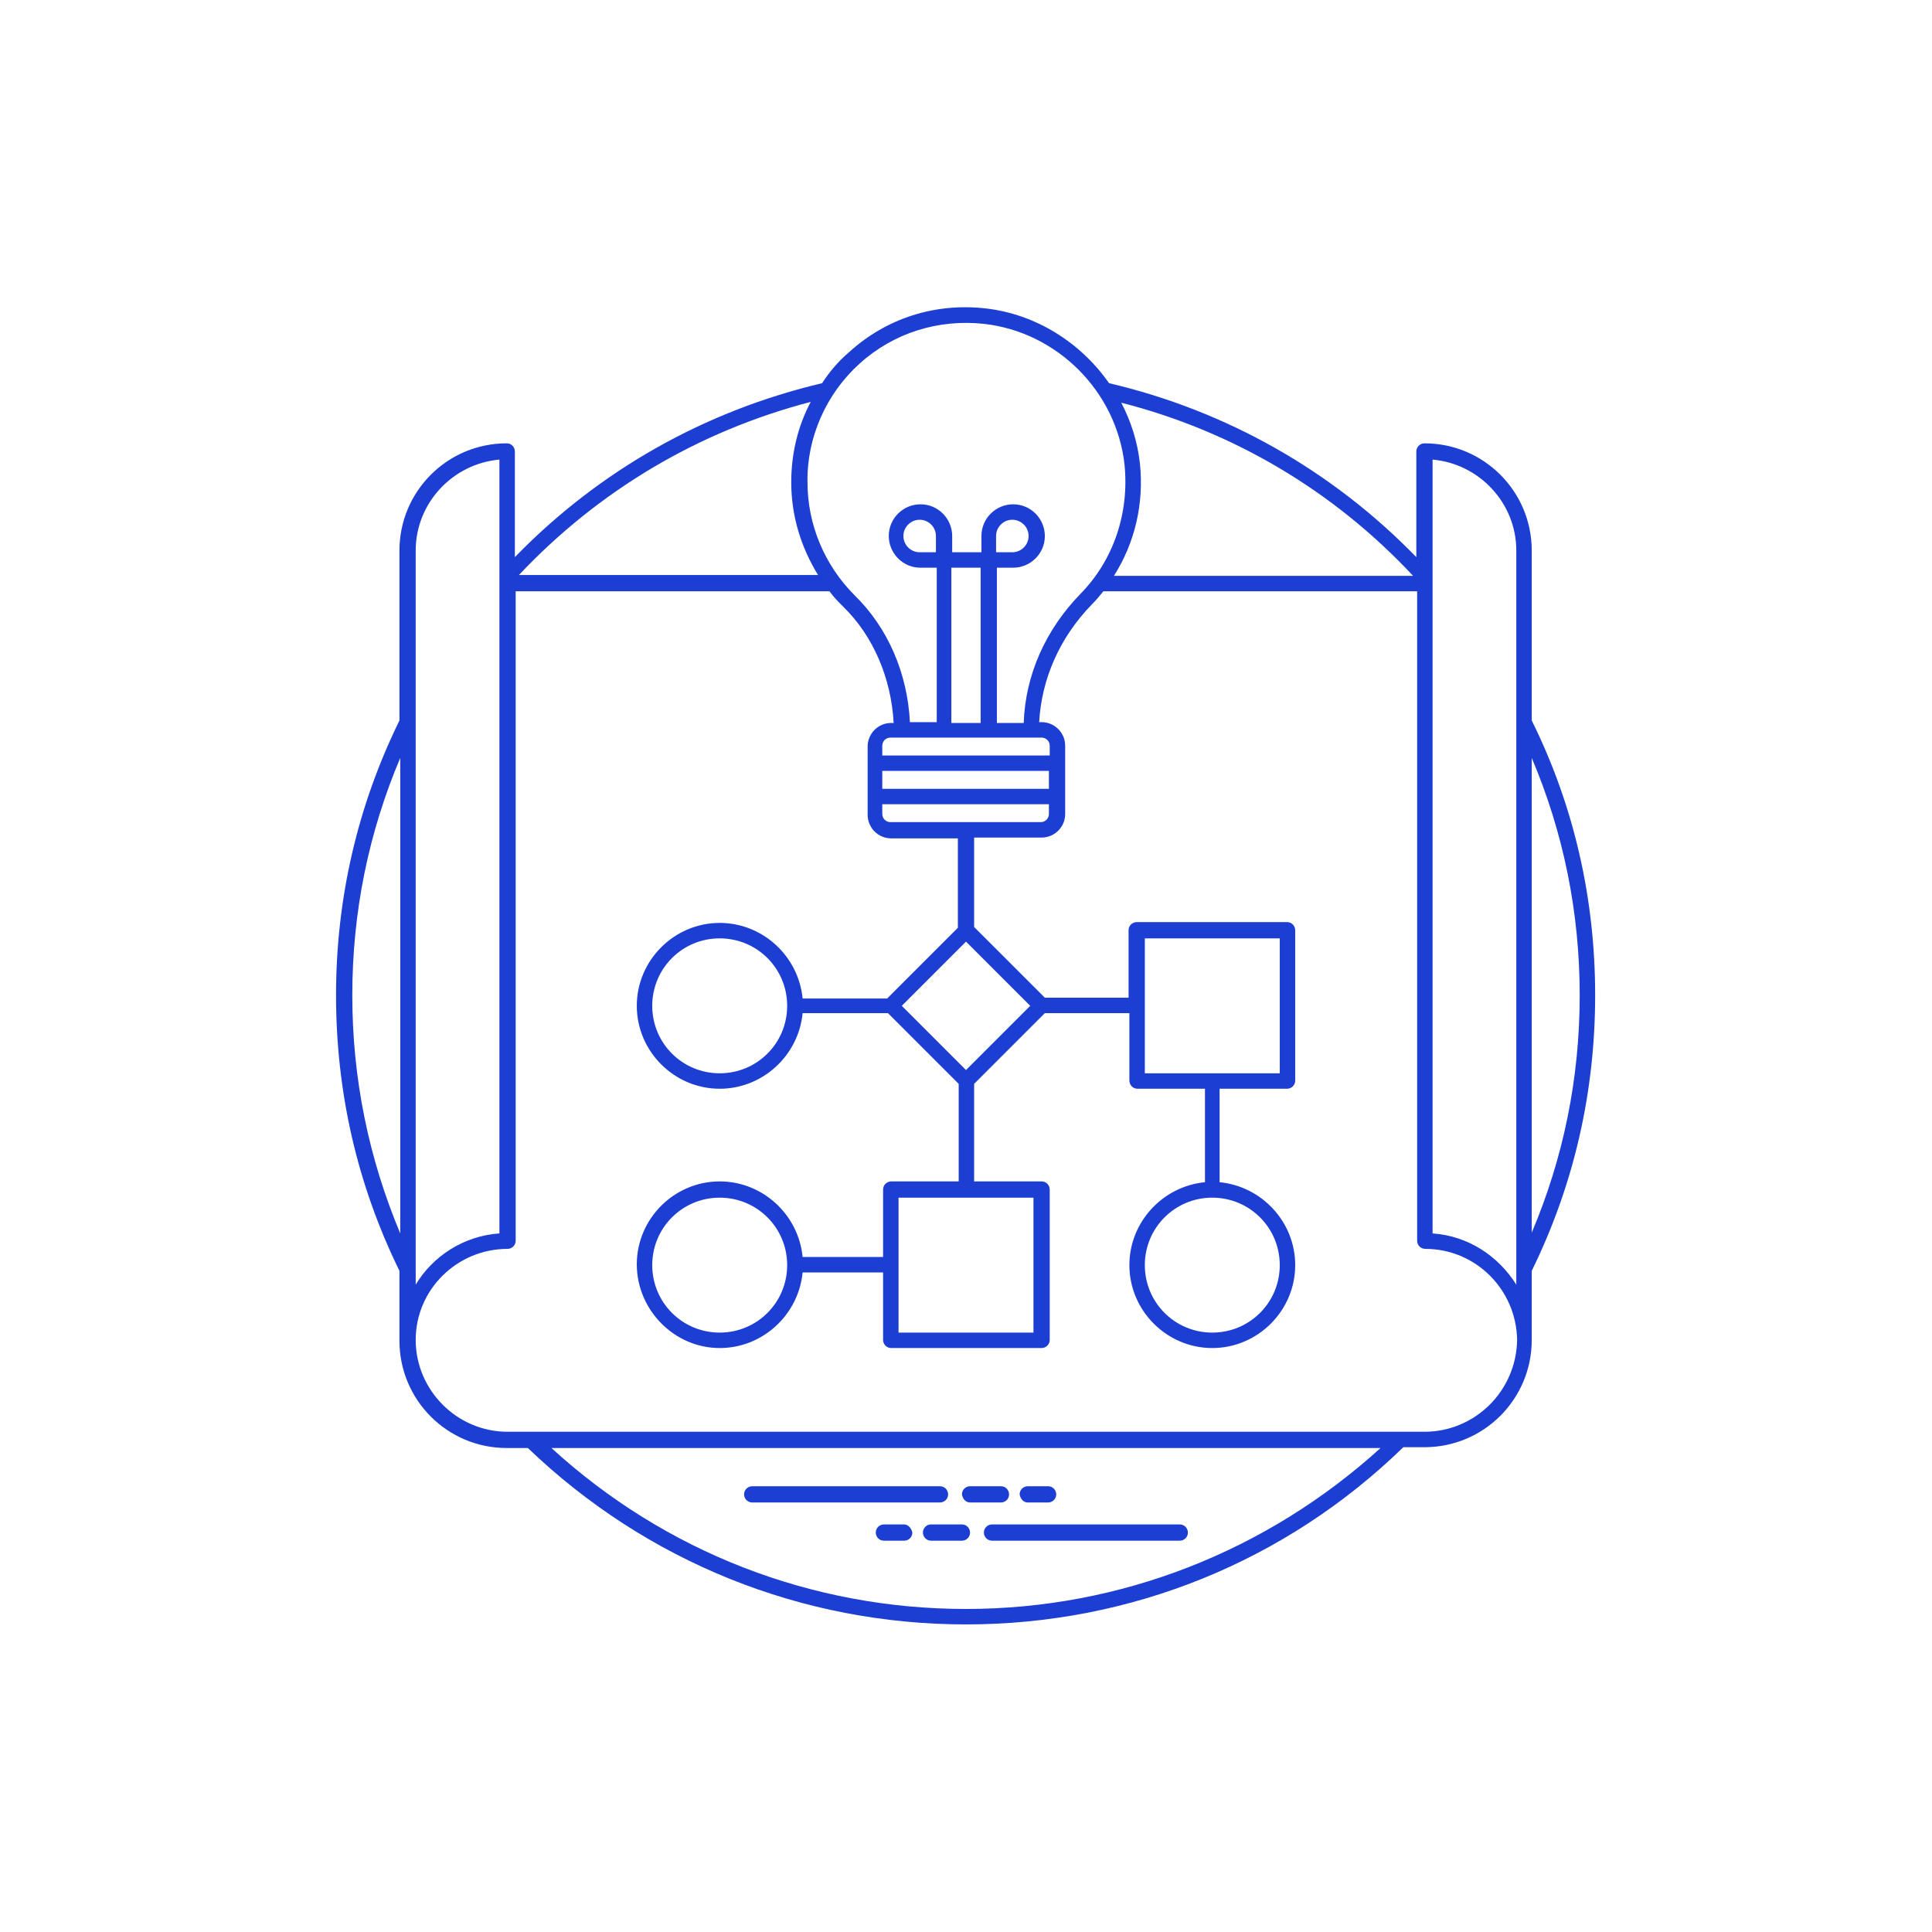
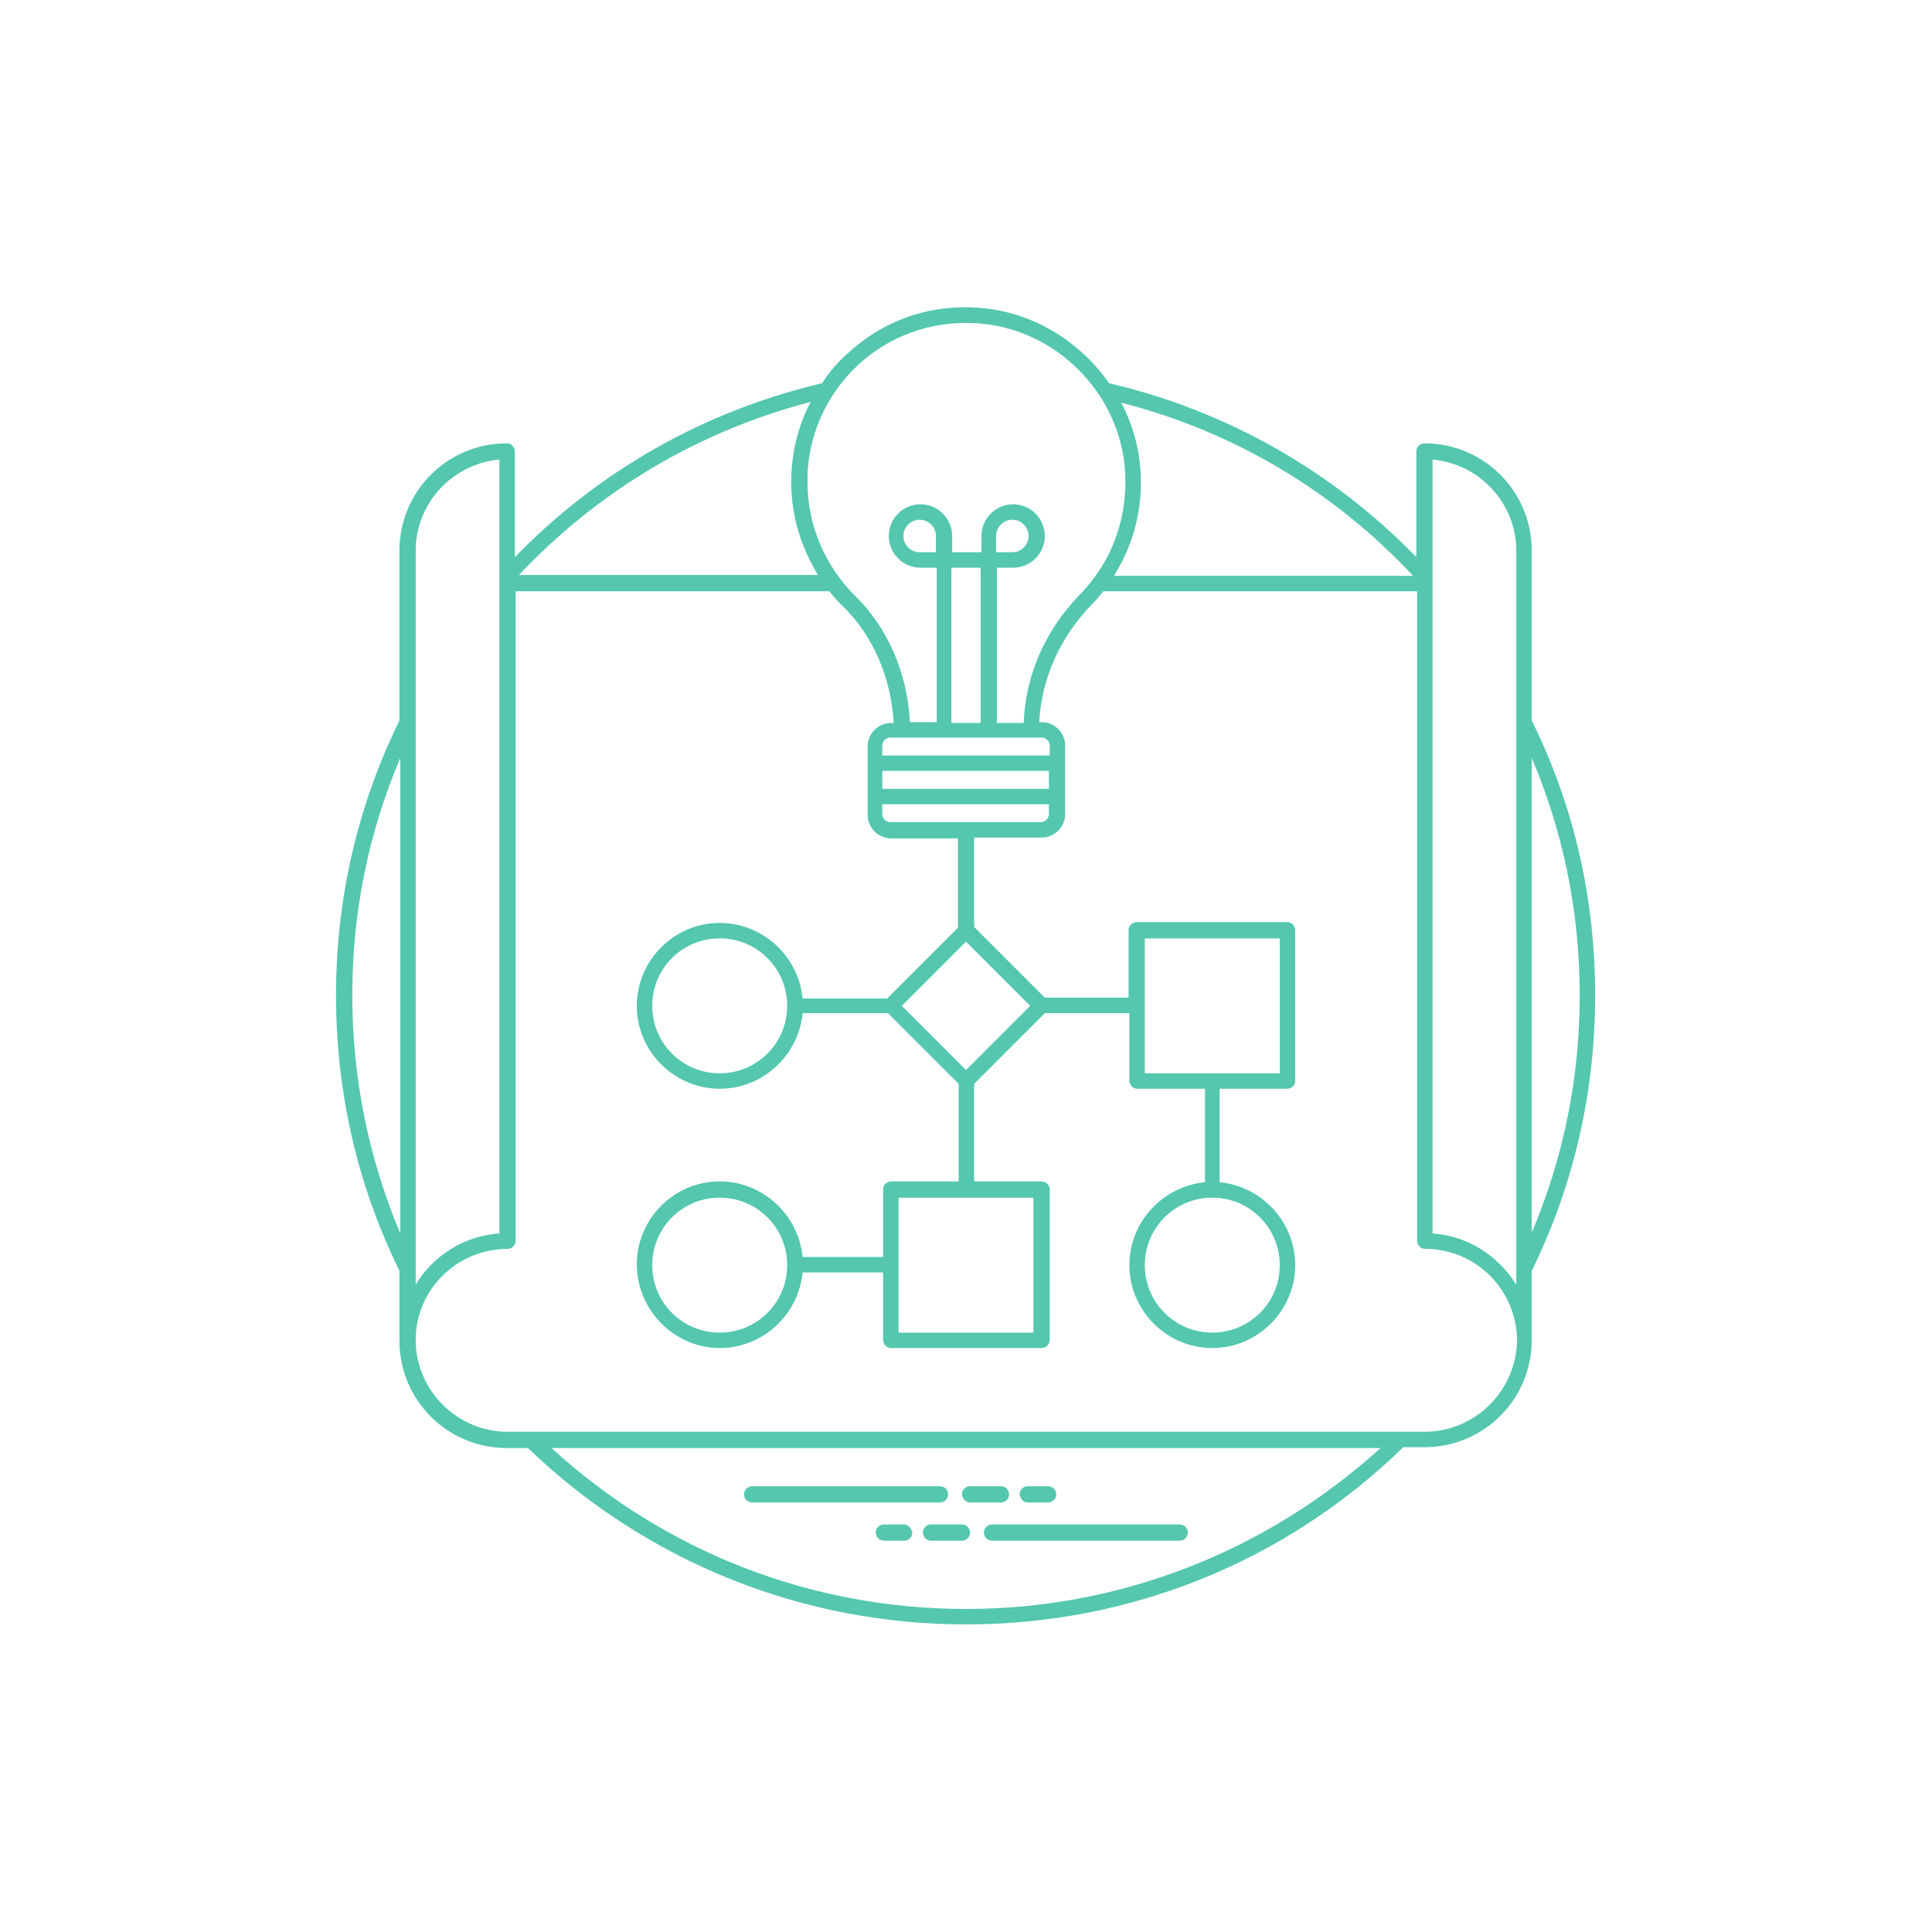
<svg xmlns="http://www.w3.org/2000/svg" width="100" height="100">
-   <svg fill="#1c3ed3" transform="matrix(.69 0 0 .69 15.5 15.5)" viewBox="0 0 164 164">
+   <svg fill="#54c7ae" transform="matrix(.69 0 0 .69 15.5 15.5)" viewBox="0 0 164 164">
    <path d="M55.7 148h23.1c.5 0 1-.4 1-1 0-.5-.4-1-1-1H55.7c-.5 0-1 .4-1 1s.5 1 1 1zM82.5 148h3.8c.5 0 1-.4 1-1 0-.5-.4-1-1-1h-3.8c-.5 0-1 .4-1 1 .1.6.5 1 1 1zM89.6 148h2.5c.5 0 1-.4 1-1 0-.5-.4-1-1-1h-2.5c-.5 0-1 .4-1 1 .1.6.5 1 1 1zM84.2 151.7c0 .5.4 1 1 1h23.1c.5 0 1-.4 1-1 0-.5-.4-1-1-1H85.2c-.6 0-1 .5-1 1zM76.7 151.7c0 .5.4 1 1 1h3.8c.5 0 1-.4 1-1 0-.5-.4-1-1-1h-3.8c-.6 0-1 .5-1 1zM74.4 150.7h-2.5c-.5 0-1 .4-1 1 0 .5.4 1 1 1h2.5c.5 0 1-.4 1-1-.1-.5-.5-1-1-1z" />
    <path d="M151.6 119.5c5.2-10.6 7.8-22 7.8-33.9 0-11.9-2.6-23.3-7.8-33.8V30.9c0-7.3-5.9-13.2-13.2-13.2-.5 0-1 .4-1 1v13c-10.3-10.6-23.3-18-37.8-21.4-3.5-5-9-8.5-15.2-9.2-6.2-.7-12.2 1.2-16.8 5.4-1.3 1.1-2.4 2.4-3.3 3.8C49.9 13.7 36.9 21 26.5 31.7v-13c0-.5-.4-1-1-1-7.3 0-13.2 5.9-13.2 13.2v20.9c-5.2 10.6-7.8 22-7.8 33.8 0 11.9 2.6 23.3 7.8 33.9v8.6c0 7.3 5.9 13.2 13.2 13.2h2.6C42.7 155.3 61.8 163 82 163c20.2 0 39.3-7.7 53.8-21.8h2.6c7.3 0 13.2-5.9 13.2-13.2v-8.5zm5.9-33.9c0 10.2-2 20-5.9 29.2V56.4c3.9 9.2 5.9 19 5.9 29.2zm-7.8-54.7v90.3c-2.2-3.5-5.9-6-10.3-6.3V19.7c5.7.5 10.3 5.3 10.3 11.2zM137 34h-36.8c2.6-4.1 3.7-8.9 3.2-13.8-.3-2.7-1.1-5.2-2.3-7.5 13.7 3.5 26.1 10.8 35.9 21.3zM68.9 7.9c4.2-3.8 9.7-5.5 15.3-4.9 9 1 16.3 8.3 17.3 17.3.6 5.9-1.3 11.7-5.4 15.9-4.3 4.4-6.8 10-7 15.9h-3.3V33h2c2.1 0 3.9-1.7 3.9-3.9 0-2.1-1.7-3.9-3.9-3.9-2.1 0-3.9 1.7-3.9 3.9v2h-3.6v-2c0-2.1-1.7-3.9-3.9-3.9-2.1 0-3.9 1.7-3.9 3.9 0 2.1 1.7 3.9 3.9 3.9h2v19h-3.3c-.3-6-2.7-11.6-6.8-15.6-3.7-3.7-5.8-8.7-5.8-13.9-.1-5.5 2.3-10.9 6.4-14.6zm4.8 110.9v-8.3h16.6v16.6H73.7v-8.3zm8.3-24l-7.9-7.9L82 79l7.9 7.9-7.9 7.9zm-9.3-30.5c-.5 0-1-.4-1-1v-1.2h20.5v1.2c0 .5-.4 1-1 1H72.7zm19.6-4.1H71.7V58h20.5v2.2zm0-4.1H71.7v-1.2c0-.5.4-1 1-1h18.6c.5 0 1 .4 1 1v1.2zm-14-25h-2c-1.1 0-2-.9-2-2s.9-2 2-2 2 .9 2 2v2zm5.5 21h-3.6V33h3.6v19.1zm1.9-21v-2c0-1.1.9-2 2-2s2 .9 2 2-.9 2-2 2h-2zM62.9 12.6c-1.6 3-2.4 6.4-2.4 9.9 0 4.1 1.2 8 3.3 11.4H27c9.8-10.4 22.1-17.7 35.9-21.3zm-38.3 7.1v95.2c-4.4.3-8.2 2.8-10.3 6.3V30.9c0-5.9 4.6-10.7 10.3-11.2zM6.5 85.6c0-10.2 2-20 5.9-29.2v58.5c-3.9-9.3-5.9-19.1-5.9-29.3zM82 161.1c-19 0-37-7-51-19.8h102c-14 12.7-32 19.8-51 19.8zm56.4-21.8H25.6c-6.2 0-11.3-5.1-11.3-11.3 0-6.2 5.1-11.2 11.3-11.2.5 0 1-.4 1-1V35.9h38.6c.5.7 1.1 1.3 1.7 1.9 3.7 3.6 5.9 8.8 6.2 14.3h-.3c-1.6 0-2.9 1.3-2.9 2.9v8.4c0 1.6 1.3 2.9 2.9 2.9H81v11L72.3 86H61.9c-.5-5.2-4.9-9.3-10.2-9.3-5.6 0-10.2 4.6-10.2 10.2s4.6 10.2 10.2 10.2c5.3 0 9.7-4.1 10.2-9.3h10.5l8.7 8.7v12h-8.3c-.5 0-1 .4-1 1v8.3h-9.9c-.5-5.2-4.9-9.3-10.2-9.3-5.6 0-10.2 4.6-10.2 10.2S46.1 129 51.7 129c5.3 0 9.7-4.1 10.2-9.3h9.9v8.3c0 .5.4 1 1 1h18.5c.5 0 1-.4 1-1v-18.5c0-.5-.4-1-1-1H83v-12l8.7-8.7h10.4v8.3c0 .5.4 1 1 1h8.3v11.5c-5.2.5-9.3 4.9-9.3 10.2 0 5.6 4.6 10.2 10.2 10.2s10.2-4.6 10.2-10.2c0-5.3-4.1-9.7-9.3-10.2V97.1h8.3c.5 0 1-.4 1-1V77.6c0-.5-.4-1-1-1H103c-.5 0-1 .4-1 1v8.3H91.7L83 77.2v-11h8.3c1.6 0 2.9-1.3 2.9-2.9v-8.4c0-1.6-1.3-2.9-2.9-2.9H91c.3-5.3 2.5-10.4 6.5-14.5.5-.5 1-1.1 1.4-1.6h38.6v79.9c0 .5.4 1 1 1 6.2 0 11.2 5 11.3 11.2-.1 6.3-5.2 11.3-11.4 11.3zM60 86.9c0 4.6-3.7 8.3-8.3 8.3-4.6 0-8.3-3.7-8.3-8.3 0-4.6 3.7-8.3 8.3-8.3 4.6 0 8.3 3.7 8.3 8.3zm0 31.9c0 4.6-3.7 8.3-8.3 8.3-4.6 0-8.3-3.7-8.3-8.3 0-4.6 3.7-8.3 8.3-8.3 4.6 0 8.3 3.7 8.3 8.3zm52.3-8.3c4.6 0 8.3 3.7 8.3 8.3 0 4.6-3.7 8.3-8.3 8.3-4.6 0-8.3-3.7-8.3-8.3 0-4.6 3.7-8.3 8.3-8.3zM104 95.2V78.6h16.6v16.6H104z" />
  </svg>
</svg>
